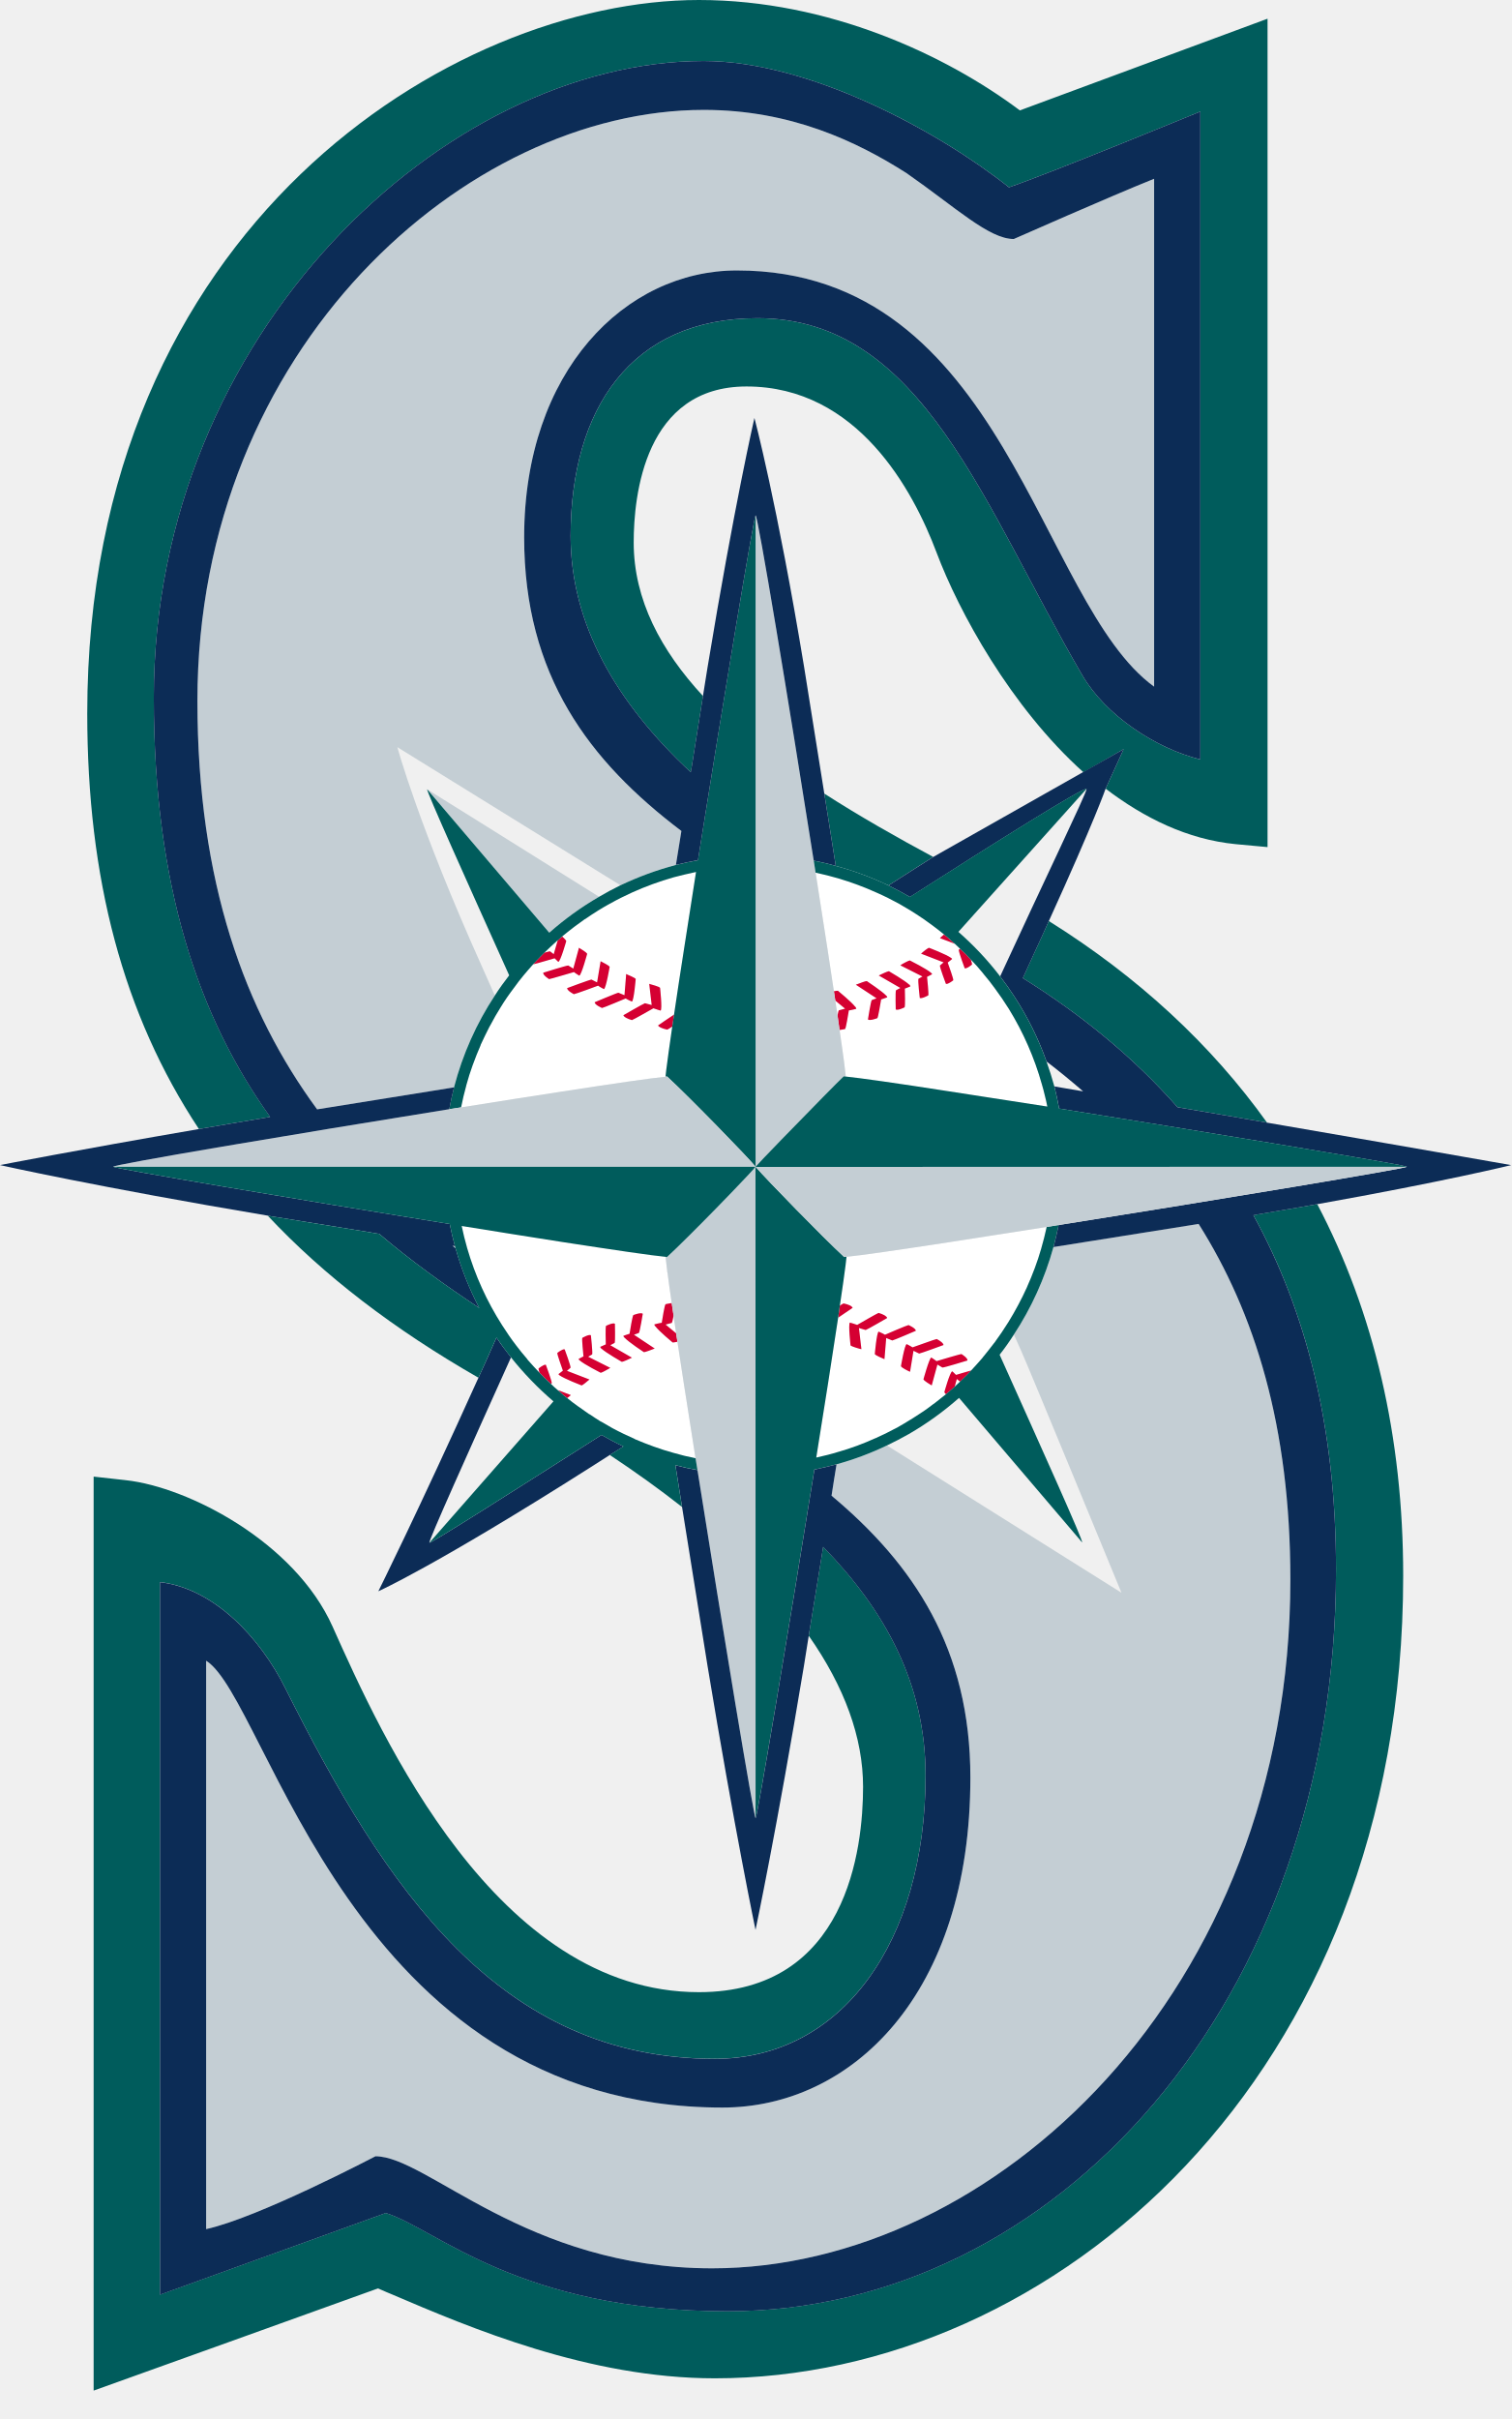
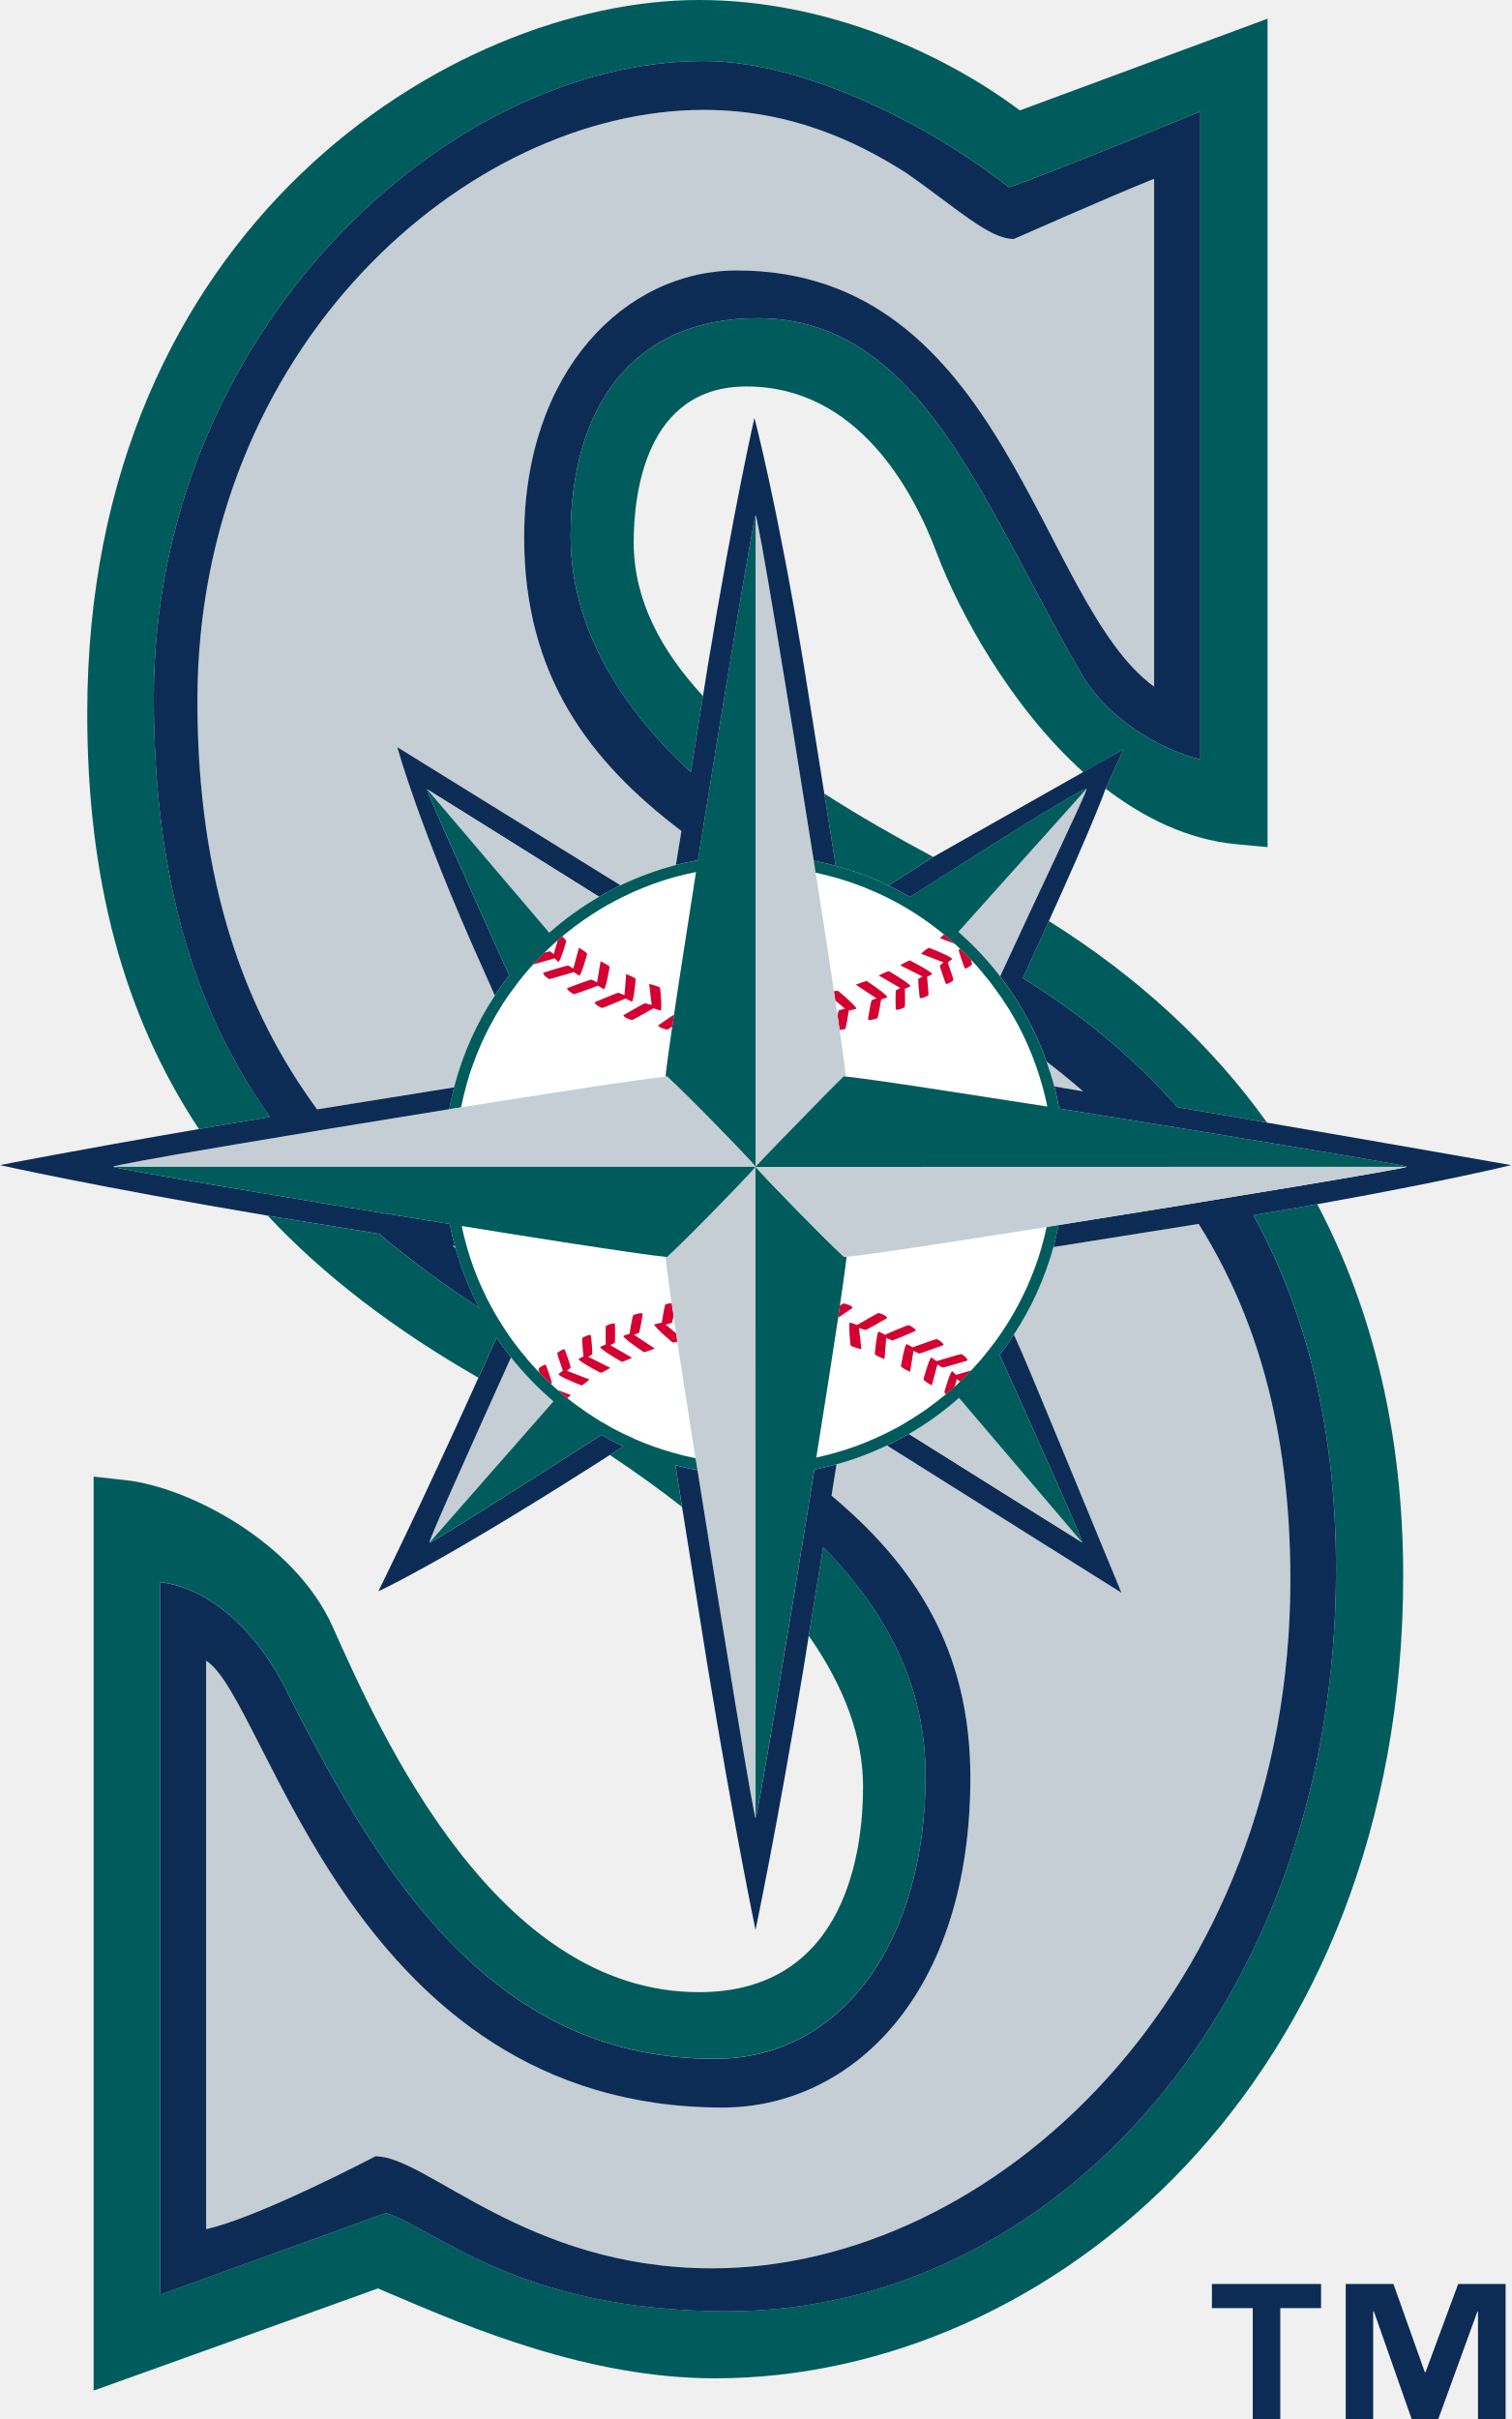
<svg xmlns="http://www.w3.org/2000/svg" viewBox="0 0 114.46 183.174">
-   <path d="M63.303 65.57c1.38.374 2.72.87 3.987 1.48l3.39-2.162c-2.732-1.467-5.557-3.068-8.246-4.795l.87 5.478z" fill="#005C5C" />
+   <path d="M63.303 65.57c1.38.374 2.72.87 3.987 1.48l3.39-2.162c-2.732-1.467-5.557-3.068-8.246-4.795l.87 5.478zM48.087 108.983h.013l-.013-.013v.013zM46.392 108.138l.006.01c-.006-.01-.013-.01-.013-.01h.007z" fill="#005C5C" />
  <path d="M99.772 91.184c-1.44.248-2.994.52-4.64.795l-.2.036c3.914 7.105 6.26 15.886 6.26 26.83 0 32.878-21.37 56.168-46.093 56.168-15.844 0-22.042-6.248-25.88-7.44l-17.104 6.184v-53.956c4.093.472 7.577 4.197 9.496 8.036 7.595 15.18 16.203 28.058 32.53 28.058 9.603 0 15.962-8.855 15.962-21.45 0-7.007-3.13-12.57-7.757-17.316-.043.26-.08.52-.125.782-.366 2.273-.714 4.422-.968 5.95 2.708 3.863 4.117 7.713 4.117 11.44 0 4.683-1.21 15.552-12.432 15.552-15.353 0-24.042-19.402-27.75-27.687-2.87-6.41-10.93-10.558-15.644-11.08l-2.452-.273v69.21s20.047-7.19 21.537-7.738c.496.224 1.018.435 1.018.435 5.956 2.547 14.955 6.373 24.495 6.373 25.624 0 52.137-22.73 52.137-60.776 0-10.52-2.21-19.95-6.508-28.133zM79.44 69.744c-.356.795-.74 1.64-1.162 2.546 0 0-.273.61-.684 1.503-.043.086-.08.173-.123.273 4.305 2.682 8.285 5.886 11.714 9.775.074.014.15.026.217.038 2.186.373 4.404.745 6.565 1.13-4.236-5.923-9.77-11.04-16.526-15.264zM77.246 8.36C71.676 4.185 62.77 0 52.938 0 34.256 0 6.608 17.166 6.608 54.032c0 12.483 2.714 22.78 8.458 31.462 1.49-.248 3.08-.534 4.758-.808l.64-.112c-5.385-7.514-8.813-17.427-8.813-31.748 0-27.6 22.085-48.206 41.65-48.206 8.04 0 17.84 5.366 23.12 9.564 3.112-1.056 14.496-5.738 14.496-5.738V57.51c-3.41-.845-7.185-3.367-8.93-6.36-7.44-12.72-12.118-27.054-24.606-27.054-9.602 0-14.16 6.894-14.16 16.495 0 6.696 3.49 12.658 9.098 17.888.025-.137.045-.286.075-.422.323-2.062.633-3.975.85-5.353-3.172-3.43-5.247-7.28-5.247-11.627 0-3.552.832-11.812 8.546-11.812 8.415 0 12.63 7.887 14.396 12.583 1.676 4.458 5.614 11.688 11.123 16.632l3.045-1.752-1.366 2.993s.017-.05 0 0c2.905 2.213 6.19 3.84 9.842 4.2l2.422.224V1.416c-.002 0-16.9 6.26-18.758 6.943z" fill="#005C5C" />
-   <path fill="#C4CED4" d="M46.2 68.428h-.007.013M66.315 108.908h.006-.01M73.495 134.594c0 16.52-9.074 24.992-18.775 24.992-28.165 0-34.424-30.904-39.108-33.835v43.04c3.95-.857 12.825-5.515 12.825-5.515 3.913 0 11.415 8.484 25.494 8.484 21.284 0 43.803-20.868 43.803-52.157 0-11.614-2.707-20.208-6.948-26.93-2.957.474-7.378 1.18-10.993 1.752-.66 2.385-1.676 4.62-3 6.633.348.782.578 1.292.578 1.292.59 1.304 7.57 18.258 7.57 18.258s-11.583-7.278-17.762-11.153c-1.217.584-2.497 1.068-3.82 1.428-.124.733-.247 1.54-.378 2.372 6.236 5.218 10.515 11.6 10.515 21.34zM75.31 101.69h-.007M34.455 94.35c-.06 0-.13-.012-.192-.024.08.062.162.125.242.2-.012-.063-.037-.113-.05-.175zM36.523 73.234c-4.843-10.77-6.427-16.656-6.427-16.656s10.768 6.657 16.9 10.458c1.335-.633 2.737-1.155 4.198-1.54.13-.795.272-1.664.416-2.57C44.628 57.645 39.7 51.15 39.7 40.69c0-12.594 7.662-20.207 16.114-20.207 20.334 0 22.812 25.152 31.6 31.512V13.54C84.09 14.87 76.78 18.1 76.78 18.1c-1.88 0-4.383-2.386-8.13-4.995-3.763-2.398-8.774-4.782-15.338-4.782-17.993 0-38.362 18.036-38.362 44.754 0 13.786 3.626 23.525 9.066 30.928 2.807-.448 6.92-1.118 10.372-1.665.65-2.508 1.707-4.856 3.092-6.955-.56-1.244-.957-2.15-.957-2.15z" />
+   <path fill="#C4CED4" d="M46.2 68.428h-.007.013M66.315 108.908h.006-.01M73.495 134.594c0 16.52-9.074 24.992-18.775 24.992-28.165 0-34.424-30.904-39.108-33.835v43.04c3.95-.857 12.825-5.515 12.825-5.515 3.913 0 11.415 8.484 25.494 8.484 21.284 0 43.803-20.868 43.803-52.157 0-11.614-2.707-20.208-6.948-26.93-2.957.474-7.378 1.18-10.993 1.752-.66 2.385-1.676 4.62-3 6.633.348.782.578 1.292.578 1.292.59 1.304 7.57 18.258 7.57 18.258s-11.583-7.278-17.762-11.153c-1.217.584-2.497 1.068-3.82 1.428-.124.733-.247 1.54-.378 2.372 6.236 5.218 10.515 11.6 10.515 21.34zM75.31 101.69h-.007M34.455 94.35c-.06 0-.13-.012-.192-.024.08.062.162.125.242.2-.012-.063-.037-.113-.05-.175zM36.523 73.234c-4.843-10.77-6.427-16.656-6.427-16.656s10.768 6.657 16.9 10.458c1.335-.633 2.737-1.155 4.198-1.54.13-.795.272-1.664.416-2.57C44.628 57.645 39.7 51.15 39.7 40.69c0-12.594 7.662-20.207 16.114-20.207 20.334 0 22.812 25.152 31.6 31.512V13.54C84.09 14.87 76.78 18.1 76.78 18.1c-1.88 0-4.383-2.386-8.13-4.995-3.763-2.398-8.774-4.782-15.338-4.782-17.993 0-38.362 18.036-38.362 44.754 0 13.786 3.626 23.525 9.066 30.928 2.807-.448 6.92-1.118 10.372-1.665.65-2.508 1.707-4.856 3.092-6.955-.56-1.244-.957-2.15-.957-2.15zM63.508 109.94h.006-.006M79.86 82.265c.697.125 1.436.248 2.175.373-.9-.782-1.826-1.54-2.77-2.26.223.62.422 1.254.596 1.887zM35.32 82.177v.013-.013" />
  <path d="M42.163 71.272c-.317.286-.627.57-.93.87.327-.323.663-.633 1.01-.932-.03.012-.055.038-.08.062z" fill="#C4CED4" />
+   <path fill="#0C2C56" d="M91.792 174.776h3.092v8.398h2.087v-8.398h3.088v-1.825h-8.266M107.97 179.634h-.05l-2.38-6.683h-3.614v10.224h2.08v-8.137h.057l2.857 8.137h2.018l2.963-8.137h.044v8.137h2.093V172.95h-3.595" />
  <path d="M50.92 77.73c-.2.138-.36.238-.385.238 0 0-.44-.086-.62-.237H49.9h.007c-.032-.023-.056-.06-.062-.085 0 0 .77-.534 1.21-.82.212-1.43.46-3.08.746-4.893.28-1.826.598-3.826.92-5.9-.565.125-1.123.248-1.677.398-1.093.31-2.148.696-3.167 1.155-.57.26-1.13.534-1.67.845h-.013c-.31.174-.614.347-.913.534l-.056.037c-.28.175-.546.35-.813.535-.037.025-.08.05-.124.075-.243.173-.485.347-.72.52-.056.05-.112.087-.162.124-.28.212-.553.435-.827.66.106.098.286.26.31.348 0 0-.422 1.515-.602 1.577 0 0-.162-.15-.28-.274-.187.05-1.198.36-1.627.46-.25.272-.49.56-.72.832-.014.01-.02.024-.032.037-.224.273-.448.558-.66.857-.378.496-.744 1.018-1.072 1.564-.262.41-.497.832-.728 1.267-.037.062-.074.137-.112.198-.23.45-.446.896-.65 1.343 0 .025-.007.025-.007.037-.21.473-.398.956-.577 1.44-.006.026-.013.04-.013.04-.187.508-.35 1.03-.49 1.538v.013c-.15.548-.286 1.095-.398 1.666 2.718-.435 5.314-.845 7.587-1.193 3.938-.608 6.92-1.043 7.9-1.13.013-.136.032-.31.056-.52.09-.71.246-1.84.457-3.282zm-9.328-3.59s-.472-.284-.448-.484c0 0 1.8-.558 1.894-.546l.385.235.392-1.44.03-.137.126.074s.454.262.503.385c0 0-.43 1.59-.595 1.652 0 0-.256-.15-.404-.274-.113.026-1.79.535-1.882.535zm1.366.684s1.75-.658 1.844-.646l.422.21.243-1.452.024-.15.138.075s.483.238.546.35c0 0-.267 1.6-.43 1.69 0 0-.284-.138-.445-.262-.082.037-1.746.646-1.834.646 0 0-.52-.26-.508-.46zm2.087 1.07s1.707-.72 1.795-.72l.46.185.117-1.454.006-.15.136.062s.52.21.59.31c0 0-.132 1.615-.287 1.715 0 0-.304-.125-.472-.237-.036.013-1.7.72-1.787.72 0 .002-.558-.222-.558-.433zm2.818 1.353s-.416-.112-.577-.273h-.006c-.024-.025-.056-.062-.06-.1 0 0 1.55-.894 1.632-.906l.51.136-.17-1.428-.017-.174.162.05s.577.15.658.25c0 0 .18 1.613.043 1.725 0 0-.354-.1-.546-.174-.032.012-1.54.882-1.63.894z" fill="#FFF" />
  <path d="M41.94 72.254l.303-1.044c-.347.3-.683.61-1.01.932.234-.075.415-.112.445-.1l.26.212zM34.97 92.835c.118.572.262 1.13.417 1.678.602 2.074 1.497 4.037 2.64 5.825.34.534.695 1.056 1.08 1.553.254.336.52.67.795.982.03.05.056.075.08.112.286.323.577.646.876.956-.045-.15-.075-.273-.07-.31 0 0 .386-.323.553-.286 0 0 .48 1.28.45 1.404l-.057.05c.162.162.33.31.504.46l1 .384-.15.123s-.055.038-.124.1c.254.21.52.41.795.608.043.037.08.062.125.086.235.173.472.335.72.51l.075.036c.26.187.533.35.8.52.013 0 .02.014.038.014.28.162.57.336.862.497 0 0 .013 0 .02.01.552.3 1.11.56 1.688.82l.013.014c.936.398 1.906.758 2.905 1.03.553.163 1.112.3 1.676.412-.316-2-.62-3.925-.893-5.702-.167-1.105-.328-2.148-.478-3.117-.15.024-.31.062-.367.05 0 0-1.037-.857-1.31-1.23l-.043-.024.013-.014c-.032-.037-.044-.075-.044-.1 0 0 .366-.098.565-.124.037-.248.21-1.33.285-1.403 0 0 .25-.063.467-.09-.137-.943-.25-1.738-.33-2.37l-.018.012c.005-.013.012-.025.012-.038-.062-.472-.106-.856-.13-1.105-.975-.087-3.913-.522-7.795-1.12-2.286-.358-4.9-.768-7.646-1.215zm8.248 10.732l-.273.235 1.708.66-.142.11s-.348.31-.46.337c0 0-1.328-.51-1.675-.772h-.006c-.038-.037-.063-.062-.07-.086 0 0 .2-.162.336-.26-.086-.262-.44-1.23-.422-1.343 0 0 .392-.324.56-.274-.002 0 .47 1.266.444 1.39zm4.466-2.572c.03-.21.217-1.34.285-1.416 0 0 .56-.225.714-.1 0 0-.224 1.38-.293 1.454l-.372.136 1.572 1.043-.198.075s-.528.21-.628.198c0 0-1.155-.758-1.472-1.105l-.037-.024h.013c-.032-.037-.056-.074-.056-.1 0 0 .274-.11.472-.16zM45.9 100.4s.51-.26.673-.162c0 0 .037 1.353-.02 1.453l-.328.175 1.64.944-.187.087s-.485.235-.59.223c0 0-1.192-.683-1.528-.993l-.05-.024.013-.013c-.038-.038-.062-.075-.062-.1 0 0 .243-.11.423-.186-.006-.225-.037-1.305.018-1.404zm-1.148.707s.15 1.342.1 1.454l-.305.175 1.676.845-.173.1s-.44.26-.553.272c0 0-1.273-.646-1.603-.945l-.024-.01h.013c-.038-.04-.062-.063-.062-.09 0 0 .212-.122.374-.197-.02-.235-.137-1.304-.088-1.403 0 0 .485-.286.646-.2z" fill="#FFF" />
  <path d="M50.416 100.3l.795.66-.19-1.33c-.05.273-.107.51-.138.547l-.466.124zM64.117 95.17c-.02.15-.038.36-.07.61-.085.695-.236 1.75-.434 3.08.15-.088.25-.15.273-.162 0 0 .44.086.614.235l.006.013c.038.025.062.05.07.086 0 0-.653.448-1.094.745-.217 1.44-.478 3.12-.764 4.97-.28 1.762-.577 3.65-.894 5.625h.006c.565-.123 1.124-.26 1.676-.434h.006c.963-.273 1.888-.622 2.794-1.032h.006c.577-.26 1.143-.534 1.69-.832.316-.187.627-.36.938-.56.01 0 .024-.01.043-.024.273-.174.552-.35.825-.534l.118-.075c.248-.172.497-.346.733-.533.055-.037.105-.074.154-.11.28-.213.56-.436.833-.66-.062-.062-.112-.125-.125-.162 0 0 .416-1.515.597-1.577 0 0 .172.15.284.273.144-.037.69-.21 1.15-.335.304-.323.59-.646.87-.97.03-.05.055-.085.087-.11.273-.336.534-.67.79-1.007h.006c.373-.51.726-1.03 1.062-1.564.528-.857 1.006-1.75 1.422-2.67 0-.014.006-.014.006-.014.198-.446.378-.894.546-1.34.013-.04.025-.076.038-.1.173-.46.335-.945.472-1.428.162-.547.298-1.107.422-1.665-2.658.41-5.18.808-7.397 1.155-3.823.586-6.723 1.01-7.76 1.108zm1.125 6.993l-.162-.037s-.58-.162-.66-.248c0 0-.185-1.615-.05-1.727 0 0 .367.1.554.175.043-.024 1.54-.894 1.62-.907 0 0 .422.112.584.286h.013-.005c.03.024.056.062.056.1 0 0-1.54.893-1.627.906l-.51-.15.19 1.603zm2.34-.658l-.46-.187-.13 1.603-.136-.06s-.52-.212-.596-.324c0 0 .137-1.6.286-1.702 0 0 .31.125.485.237.044-.024 1.703-.732 1.783-.732 0 0 .553.235.553.435 0 0-1.703.732-1.784.732zm2.038.994l-.43-.212-.26 1.59-.136-.062s-.49-.235-.553-.36c0 0 .268-1.603.43-1.676 0 0 .285.136.446.248.094-.025 1.75-.633 1.833-.633 0 0 .346.174.465.347h.013-.006c.024.05.043.075.043.112 0-.002-1.76.645-1.845.645zm3.658.52s-1.814.56-1.9.534l-.38-.224-.428 1.578-.125-.075s-.446-.26-.502-.385c0 0 .435-1.59.59-1.652 0 0 .254.15.403.273.13-.038 1.8-.547 1.888-.535 0 0 .478.287.454.485z" fill="#FFF" />
  <path d="M72.308 105.008c.137-.125.273-.26.41-.385l-.248-.198-.162.583zM62.683 71.905c.168 1.118.33 2.174.478 3.156.13-.024.262-.05.305-.037 0 0 1.032.846 1.316 1.218l.05.038-.017.013c.03.038.05.075.043.1 0 0-.366.1-.566.123-.043.25-.21 1.33-.28 1.404 0 0-.216.05-.42.074.135.957.253 1.752.334 2.374.062.51.112.907.137 1.155 1 .098 3.894.508 7.727 1.104 2.254.347 4.832.745 7.54 1.168-.05-.286-.125-.57-.193-.857-.06-.273-.136-.546-.217-.82-.57-2.037-1.422-3.962-2.508-5.725-.337-.534-.69-1.056-1.07-1.566-.253-.347-.52-.696-.8-1.02-.043-.06-.08-.11-.118-.148-.285-.347-.577-.683-.888-.993.062.187.1.336.093.373 0 0-.384.336-.558.286 0 0-.473-1.267-.45-1.404l.1-.075-.39-.37-1.137-.436.137-.125s.086-.075.18-.15c-.262-.21-.522-.42-.796-.62-.03-.025-.067-.05-.1-.075-.247-.186-.495-.36-.744-.534-.013 0-.03-.013-.043-.024-.558-.386-1.13-.735-1.72-1.07-.547-.298-1.107-.583-1.678-.832-.957-.434-1.95-.806-2.976-1.105-.552-.162-1.112-.298-1.676-.422.314 2.05.618 4.013.905 5.825zm4.054 3.777c-.03.198-.223 1.342-.285 1.416 0 0-.566.224-.715.1 0 0 .217-1.367.286-1.466l.366-.136-1.572-1.032.205-.074s.528-.21.627-.2c0 0 1.15.758 1.465 1.094l.043.024-.01.013c.03.038.055.076.055.1 0 0-.272.1-.466.162zm1.777.596s-.51.26-.672.162c0 0-.037-1.355.02-1.454l.328-.174-1.633-.944.18-.086s.484-.237.59-.237c0 0 1.203.696 1.54 1.02l.042.012-.01.012c.03.036.055.073.055.098 0 0-.242.112-.422.174.005.26.037 1.317-.02 1.416zm1.795-.907s-.486.274-.647.2c0 0-.155-1.343-.1-1.454l.305-.174-1.676-.845.174-.112s.44-.248.546-.26c0 0 1.292.645 1.615.943h.013l-.006.013c.037.025.067.063.067.087 0 0-.215.125-.383.198.023.25.135 1.307.092 1.406zm1.73-2.83h.007c.037.024.07.06.07.06s-.194.188-.337.287c.086.248.448 1.23.422 1.34 0 0-.385.324-.558.274 0 0-.478-1.266-.454-1.39l.28-.236-1.708-.66.137-.122s.353-.3.465-.323c0 0 1.335.508 1.676.77z" fill="#FFF" />
  <path d="M64.005 76.377l-.74-.61c.057.386.113.76.17 1.12.036-.2.073-.36.098-.385l.472-.125z" fill="#FFF" />
  <path d="M72.123 103.84c-.18.062-.597 1.577-.597 1.577.013.037.062.1.125.162.05-.05.1-.087.156-.137.067-.05.136-.125.205-.174.025-.026.05-.05.075-.063.075-.075.15-.136.224-.198l.16-.585.25.198c.08-.075.16-.162.242-.237.1-.1.205-.198.304-.298.1-.1.192-.21.293-.31-.46.125-1.007.298-1.15.336-.114-.125-.287-.274-.287-.274z" fill="#D50032" />
  <path d="M70.533 102.796c-.155.062-.59 1.652-.59 1.652.056.125.502.385.502.385l.125.075.43-1.578.378.224c.086.025 1.9-.534 1.9-.534.024-.198-.454-.485-.454-.485-.086-.01-1.756.497-1.888.534-.15-.124-.403-.274-.403-.274zM71.42 101.74h.007-.013c-.118-.172-.466-.346-.466-.346-.08 0-1.74.608-1.833.633-.162-.112-.446-.248-.446-.248-.163.073-.43 1.675-.43 1.675.062.125.553.36.553.36l.136.062.26-1.59.43.21c.086 0 1.843-.645 1.843-.645 0-.036-.018-.062-.042-.11zM68.812 100.338c-.08 0-1.74.707-1.782.733-.174-.11-.485-.236-.485-.236-.15.1-.286 1.702-.286 1.702.074.112.595.323.595.323l.136.06.132-1.602.46.187c.08 0 1.782-.733 1.782-.733 0-.2-.552-.434-.552-.434zM67.19 99.803c0-.037-.024-.075-.055-.1h.006-.012c-.162-.173-.584-.285-.584-.285-.08.013-1.577.883-1.62.907-.187-.075-.553-.174-.553-.174-.135.113.05 1.728.05 1.728.08.086.66.248.66.248l.162.037-.187-1.6.51.148c.086-.012 1.626-.907 1.626-.907zM64.508 98.946l-.006-.013c-.173-.15-.614-.235-.614-.235-.024.013-.125.074-.273.162-.037.298-.087.595-.13.918.44-.298 1.093-.745 1.093-.745-.008-.037-.032-.06-.07-.087zM50.125 100.163c-.198.025-.566.125-.566.125 0 .024.012.062.043.1l-.013.012.043.024c.273.373 1.31 1.23 1.31 1.23.056.013.218-.025.366-.05-.032-.224-.068-.435-.1-.646l-.795-.658.466-.125c.033-.037.09-.273.138-.547-.05-.323-.1-.646-.142-.956-.217.025-.467.088-.467.088-.074.074-.248 1.155-.285 1.403zM47.255 101.256l.037.025c.317.348 1.472 1.106 1.472 1.106.1.013.628-.198.628-.198l.198-.075-1.572-1.043.373-.136c.07-.075.294-1.454.294-1.454-.155-.125-.715.1-.715.1-.07.074-.255 1.204-.286 1.415-.198.05-.472.162-.472.162 0 .025.024.062.056.1h-.013zM45.46 101.99c0 .024.025.06.063.1l-.013.012.05.024c.336.31 1.528.993 1.528.993.106.012.59-.224.59-.224l.186-.088-1.64-.944.33-.174c.056-.1.02-1.453.02-1.453-.163-.1-.673.162-.673.162-.054.098-.023 1.178-.017 1.402-.18.076-.422.188-.422.188zM44.106 101.307c-.05.1.07 1.168.088 1.403-.162.075-.373.198-.373.198 0 .025.025.05.063.088h-.013l.024.01c.33.3 1.603.946 1.603.946.112-.013.553-.273.553-.273l.173-.1-1.676-.845.304-.174c.05-.11-.098-1.453-.098-1.453-.16-.086-.646.2-.646.2zM42.212 102.45c-.02.11.336 1.08.422 1.34-.136.1-.336.262-.336.262.006.024.032.05.07.086h.005c.347.26 1.676.77 1.676.77.11-.024.46-.335.46-.335l.14-.112-1.707-.658.273-.235c.025-.125-.446-1.39-.446-1.39-.166-.05-.558.272-.558.272zM41.342 103.343c-.167-.037-.552.286-.552.286-.006.036.024.16.07.31.11.124.216.234.333.346.137.137.273.26.41.385.05.05.087.087.13.126l.057-.05c.03-.123-.448-1.403-.448-1.403zM43.238 105.64l-1-.384c.08.075.167.15.248.21.086.076.162.15.248.225l.056.038c.056.05.112.086.174.137.07-.062.125-.1.125-.1l.148-.124zM42.287 72.838c.18-.062.602-1.577.602-1.577-.025-.087-.206-.248-.31-.348-.113.1-.23.198-.337.298l-.304 1.044-.262-.21c-.03-.014-.21.023-.446.098-.094.086-.187.186-.28.285-.105.1-.205.2-.304.312-.088.098-.18.185-.267.284.43-.1 1.44-.41 1.628-.46.118.125.28.274.28.274z" fill="#D50032" />
  <path d="M43.877 73.88c.167-.062.595-1.652.595-1.652-.05-.123-.502-.385-.502-.385l-.125-.074-.03.135-.393 1.44-.385-.234c-.093-.012-1.894.547-1.894.547-.024.2.448.485.448.485.094 0 1.77-.51 1.882-.534.15.124.405.272.405.272zM45.746 74.9c.162-.09.43-1.69.43-1.69-.063-.112-.547-.35-.547-.35l-.138-.073-.024.15-.243 1.452-.422-.212c-.093-.01-1.844.646-1.844.646-.014.198.508.46.508.46.088 0 1.75-.61 1.833-.646.16.124.446.26.446.26zM47.863 75.843c.155-.1.286-1.715.286-1.715-.07-.1-.59-.31-.59-.31l-.137-.062-.006.15-.118 1.453-.46-.187c-.088 0-1.795.72-1.795.72 0 .21.558.435.558.435.086 0 1.75-.708 1.788-.72.17.11.473.235.473.235zM49.994 74.8c-.08-.1-.658-.25-.658-.25l-.162-.05.018.175.168 1.428-.51-.136c-.08.01-1.632.907-1.632.907.005.037.037.074.06.1h.007c.162.16.577.272.577.272.088-.013 1.596-.883 1.628-.895.192.076.546.175.546.175.14-.11-.042-1.725-.042-1.725zM49.907 77.73H49.9h.014c.18.15.62.238.62.238.026 0 .188-.1.386-.237.043-.297.086-.594.136-.905-.44.285-1.21.82-1.21.82.006.025.03.06.06.086zM64.29 76.513c.2-.024.566-.123.566-.123.006-.025-.013-.062-.043-.1l.018-.012-.05-.037c-.284-.372-1.315-1.217-1.315-1.217-.043-.01-.174.013-.304.038.038.236.07.473.107.708l.74.61-.473.124c-.025.024-.062.186-.1.384.057.385.113.758.156 1.105.205-.023.416-.073.416-.073.073-.075.24-1.154.284-1.404zM67.16 75.408l-.043-.024c-.317-.336-1.465-1.094-1.465-1.094-.1-.01-.627.2-.627.2l-.205.074 1.57 1.032-.365.136c-.07.1-.286 1.465-.286 1.465.148.125.714-.1.714-.1.062-.073.254-1.216.285-1.415.192-.062.466-.162.466-.162 0-.024-.025-.062-.056-.1l.01-.012zM68.9 74.59l.01-.014-.042-.013c-.336-.323-1.54-1.02-1.54-1.02-.106 0-.59.238-.59.238l-.18.087 1.634.944-.33.175c-.055.1-.018 1.454-.018 1.454.162.098.672-.163.672-.163.056-.1.024-1.155.018-1.416.18-.06.422-.173.422-.173-.002-.024-.026-.06-.056-.098zM70.6 73.77c0-.025-.03-.063-.067-.087l.006-.013h-.014c-.323-.298-1.615-.944-1.615-.944-.105.013-.545.26-.545.26l-.174.113 1.677.844-.304.174c-.056.11.1 1.453.1 1.453.16.076.645-.197.645-.197.043-.1-.07-1.155-.093-1.404.17-.077.385-.2.385-.2zM69.9 72.092l-.138.123 1.708.66-.28.236c-.024.124.454 1.39.454 1.39.173.05.558-.272.558-.272.025-.11-.336-1.093-.422-1.34.142-.1.336-.274.336-.274s-.032-.05-.07-.075h-.005c-.34-.262-1.675-.77-1.675-.77-.112.023-.466.322-.466.322zM73.066 73.322c.174.05.558-.286.558-.286.006-.037-.03-.186-.093-.373l-.346-.373c-.106-.112-.217-.21-.33-.31-.042-.05-.092-.1-.136-.137l-.1.075c-.023.137.448 1.404.448 1.404zM71.19 71.036l1.137.435c-.1-.087-.205-.173-.304-.26-.062-.05-.118-.1-.174-.163-.063-.05-.12-.1-.182-.15-.056-.036-.105-.085-.162-.135-.093.074-.18.15-.18.15l-.136.124z" fill="#D50032" />
-   <path d="M50.547 96.3s0-.012-.006-.024c0 .013-.005.025-.012.038l.02-.013z" fill="#0C2C56" />
-   <path d="M41.604 70.626c1.16-1.03 2.422-1.937 3.77-2.72-6.46-4.05-13.018-8.135-13.018-8.135l9.248 10.856z" fill="#C4CED4" />
+   <path d="M50.547 96.3s0-.012-.006-.024c0 .013-.005.025-.012.038l.02-.013zM36.523 73.234s.398.907.956 2.15c.34-.534.7-1.032 1.086-1.528-3.156-7.006-6.323-14.048-6.21-14.086 0 0 6.557 4.087 13.016 8.136.528-.31 1.062-.597 1.622-.87-6.13-3.8-16.9-10.458-16.9-10.458s1.586 5.887 6.43 16.656zM81.96 116.795s-6.49-4.05-13.116-8.21c-.54.31-1.1.597-1.665.87 6.178 3.876 17.76 11.153 17.76 11.153s-6.98-16.955-7.57-18.258c0 0-.23-.51-.576-1.292-.342.534-.702 1.044-1.08 1.528 3.234 7.203 6.37 14.16 6.246 14.21z" fill="#0C2C56" />
+   <path d="M41.604 70.626c1.16-1.03 2.422-1.937 3.77-2.72-6.46-4.05-13.018-8.135-13.018-8.135l9.248 10.856zM72.595 70.565c1.155 1.018 2.217 2.136 3.154 3.365 3.166-6.88 6.563-13.924 6.546-14.184l-9.7 10.82zM41.92 106.113c-1.18-1.006-2.254-2.124-3.217-3.33-3.167 7.03-6.297 13.987-6.18 14.037l9.398-10.707zM72.638 105.853c-1.168 1.03-2.44 1.95-3.794 2.732 6.627 4.162 13.116 8.21 13.116 8.21l-9.322-10.942z" fill="#C4CED4" />
  <path d="M63.906 81.507c-.187.174-.8.782-1.566 1.566-1.907 1.937-4.843 4.955-5.11 5.278-.175.225-.802.895-1.63 1.752.828-.857 1.455-1.528 1.63-1.75.247-.3 3.197-3.342 5.11-5.28.77-.783 1.38-1.39 1.566-1.565z" fill="#FFF" />
  <path d="M57.223 88.364c.018.013.056.05.08.074-.018-.024-.043-.05-.056-.074h-.024z" fill="#FFF" />
  <path d="M63.906 81.507c.043 0 .1.013.155.013-.024-.248-.074-.646-.136-1.155-.08-.622-.198-1.417-.335-2.373-.044-.347-.1-.72-.156-1.105-.056-.36-.112-.733-.168-1.118-.037-.236-.07-.473-.106-.708-.15-.982-.31-2.038-.478-3.156-.286-1.812-.59-3.775-.907-5.825-.05-.297-.093-.596-.142-.906-1.902-12.06-4.242-26.208-4.403-26.145v49.323c.267-.323 3.204-3.34 5.11-5.278.765-.786 1.38-1.394 1.566-1.568z" fill="#C4CED4" />
  <path d="M34.922 83.855c.112-.57.248-1.118.397-1.665v-.013c.14-.51.303-1.03.484-1.528 0 0 .013-.025.02-.05.178-.486.365-.97.576-1.442 0-.01.006-.01.006-.037.205-.445.422-.893.65-1.34.04-.062.076-.137.113-.2.23-.434.465-.856.727-1.266.328-.547.694-1.068 1.073-1.564.21-.3.435-.584.66-.857.012-.013.017-.025.03-.037.23-.273.472-.56.72-.833.087-.1.18-.186.268-.285.1-.112.2-.21.304-.312.093-.1.186-.198.28-.285.304-.298.614-.583.93-.87.026-.023.05-.05.08-.06.107-.1.225-.2.337-.3.272-.223.546-.445.826-.658.05-.037.106-.074.162-.123.235-.175.477-.35.72-.522.043-.025.086-.05.125-.075.267-.186.534-.36.813-.534l.056-.038c.3-.187.603-.36.913-.534h.011c.54-.31 1.1-.584 1.67-.845 1.02-.46 2.074-.845 3.167-1.155.553-.15 1.112-.273 1.678-.398-.322 2.074-.64 4.074-.92 5.9-.284 1.814-.533 3.465-.744 4.894-.05.31-.093.608-.136.906-.21 1.44-.366 2.572-.454 3.28-.024.21-.043.384-.056.52.038-.012.08-.012.118-.012 1.708 1.577 6.18 6.173 6.702 6.83V39.03c-.118-.026-2.454 14.07-4.366 26.108-.565.1-1.124.224-1.67.36-1.46.385-2.863.907-4.2 1.54-.56.273-1.093.56-1.62.87-1.348.782-2.608 1.69-3.77 2.72L32.356 59.77c-.112.038 3.055 7.08 6.21 14.086-.384.496-.744.993-1.086 1.528-1.385 2.1-2.44 4.447-3.092 6.955-.137.533-.254 1.093-.36 1.65.297-.05.595-.086.894-.135z" fill="#005C5C" />
  <path d="M57.223 88.364l.006-.013c-.175.225-.802.895-1.63 1.752-.116.125-.234.248-.36.373-.334.347-.682.708-1.048 1.08-.66.67-1.342 1.367-1.97 1.988-.67.67-1.266 1.243-1.694 1.64-.037 0-.08 0-.118-.013.025.25.07.633.13 1.105l.007.013c.08.646.192 1.44.33 2.385.042.31.092.633.14.956.063.42.126.87.193 1.328.032.21.07.422.1.646.15.97.31 2.012.477 3.117.273 1.778.577 3.702.894 5.703.052.298.095.595.145.894 1.913 12.086 4.285 26.382 4.403 26.357l-.005-49.31z" fill="#C4CED4" />
  <path d="M68.844 108.585c1.353-.782 2.627-1.702 3.794-2.732l9.322 10.942c.125-.05-3.012-7.006-6.248-14.21.38-.483.74-.993 1.08-1.528 1.324-2.012 2.34-4.248 3-6.633.142-.546.28-1.105.392-1.664l-.907.15c-.125.557-.26 1.117-.422 1.664-.137.483-.3.968-.472 1.428-.013.024-.025.06-.038.1-.168.445-.347.893-.546 1.328 0 0-.007.01-.007.024-.416.92-.894 1.814-1.422 2.67-.335.535-.688 1.057-1.06 1.565h-.007c-.256.335-.516.67-.79 1.005-.03.025-.055.062-.087.112-.28.323-.565.646-.87.97-.1.098-.192.21-.292.31-.1.098-.205.197-.304.297-.08.075-.162.162-.243.237-.136.126-.272.262-.41.386-.074.062-.15.123-.224.198-.024.013-.05.037-.074.062-.07.05-.138.123-.206.174-.056.05-.106.086-.155.136-.274.224-.554.446-.834.66-.05.036-.1.073-.155.11-.234.187-.484.36-.732.534-.037.025-.08.05-.118.075-.273.186-.552.36-.825.534-.02.012-.032.023-.043.023-.31.2-.622.373-.94.56-.545.298-1.11.57-1.682.832h-.012c-.907.41-1.832.758-2.794 1.032h-.006c-.552.173-1.112.31-1.676.434h-.006c.317-1.973.614-3.862.894-5.625.286-1.85.547-3.528.764-4.97.043-.322.093-.62.13-.917.198-1.33.348-2.385.435-3.08.03-.25.05-.46.068-.61-.07 0-.125.013-.18.013-1.653-1.527-5.895-5.887-6.634-6.744-.024-.024-.062-.06-.08-.074l.006 49.31c.117.026 2.515-14.308 4.453-26.394.565-.123 1.123-.248 1.676-.397 1.322-.36 2.6-.844 3.818-1.427.565-.272 1.125-.558 1.666-.868z" fill="#005C5C" />
  <path d="M57.23 88.35c-.52-.658-4.994-5.253-6.702-6.83-.037 0-.08 0-.118.013-.98.086-3.962.52-7.9 1.13-2.273.348-4.87.757-7.588 1.192-.3.05-.597.086-.894.136-11.807 1.9-25.52 4.2-25.457 4.36h48.66z" fill="#C4CED4" />
  <path d="M95.133 91.98c1.645-.274 3.198-.548 4.64-.796 9.625-1.715 14.687-2.957 14.687-2.957s-8.732-1.54-18.495-3.217c-2.16-.385-4.38-.758-6.564-1.13l-.216-.038c-3.43-3.888-7.41-7.092-11.713-9.775.044-.1.08-.187.124-.273.41-.894.684-1.503.684-1.503.422-.906.806-1.75 1.16-2.545 3.49-7.663 4.3-10.024 4.3-10.024l1.365-2.992-14.42 8.16-3.392 2.162c.56.273 1.1.558 1.628.87 6.47-4.136 13.234-8.384 13.378-8.173.018.26-3.38 7.303-6.547 14.184.384.498.744 1.007 1.08 1.53.993 1.527 1.814 3.167 2.434 4.917.944.72 1.87 1.48 2.77 2.26-.74-.124-1.478-.247-2.174-.372.136.558.26 1.118.36 1.676 10.744 1.716 23.202 3.777 25.835 4.286.323.075.504.112.504.125.023.113-14.29 2.498-26.377 4.41-.112.56-.25 1.12-.392 1.665 3.616-.57 8.037-1.278 10.994-1.75 4.242 6.72 6.948 15.314 6.948 26.928 0 31.29-22.52 52.156-43.802 52.156-14.08 0-21.582-8.485-25.494-8.485 0 0-8.875 4.658-12.825 5.515v-43.04c4.684 2.933 10.943 33.836 39.11 33.836 9.7 0 18.774-8.47 18.774-24.992 0-9.738-4.28-16.122-10.515-21.34.13-.83.253-1.638.378-2.37-.553.148-1.112.272-1.676.396-1.938 12.086-4.336 26.42-4.453 26.395-.12.025-2.49-14.27-4.404-26.357-.566-.1-1.124-.224-1.67-.373.154.98.328 2.062.503 3.167l1.93 12.036c2.038 12.36 3.634 19.986 3.634 19.986s1.614-7.626 3.664-19.973l.366-2.297c.254-1.528.602-3.677.968-5.95.045-.26.08-.52.125-.782 4.627 4.745 7.757 10.31 7.757 17.316 0 12.596-6.36 21.45-15.96 21.45-16.33 0-24.937-12.878-32.532-28.057-1.92-3.84-5.403-7.565-9.496-8.037v53.956l17.103-6.186c3.838 1.193 10.036 7.44 25.88 7.44 24.722 0 46.093-23.29 46.093-56.167 0-10.944-2.348-19.725-6.26-26.83l.2-.038z" fill="#0C2C56" />
  <path d="M27.985 93.306c.248.05.49.088.74.125 2.384 2.026 4.935 3.864 7.576 5.615-.744-1.428-1.354-2.943-1.795-4.52-.08-.075-.16-.137-.242-.2.062.013.13.025.192.025-.15-.534-.28-1.094-.39-1.665-11.794-1.9-25.513-4.223-25.494-4.335-.06-.162 13.65-2.46 25.458-4.36.106-.558.223-1.118.36-1.652-3.453.547-7.565 1.217-10.372 1.665-5.44-7.403-9.066-17.142-9.066-30.928 0-26.718 20.37-44.754 38.362-44.754 6.564 0 11.576 2.386 15.34 4.783 3.745 2.61 6.247 4.994 8.13 4.994 0 0 7.31-3.23 10.63-4.56v38.456C78.626 45.633 76.15 20.48 55.815 20.48c-8.452 0-16.115 7.615-16.115 20.21 0 10.458 4.93 16.954 11.91 22.233-.144.907-.286 1.776-.416 2.57.546-.135 1.105-.26 1.67-.36C54.777 53.1 57.112 39 57.23 39.026c.162-.062 2.502 14.085 4.403 26.145.565.112 1.123.237 1.67.398-.26-1.652-.565-3.565-.87-5.478l-1.528-9.576c-2.043-12.41-3.764-18.868-3.764-18.868s-1.514 6.545-3.55 18.88c0 0-.13.845-.348 2.174-.217 1.38-.528 3.292-.85 5.353-.032.136-.05.285-.076.422-5.608-5.23-9.098-11.192-9.098-17.887 0-9.602 4.56-16.495 14.16-16.495 12.49 0 17.166 14.334 24.606 27.054 1.745 2.993 5.52 5.515 8.93 6.36V8.447S79.53 13.13 76.42 14.185C71.14 9.988 61.34 4.62 53.296 4.62c-19.563 0-41.648 20.607-41.648 48.207 0 14.322 3.427 24.234 8.81 31.748l-.638.112c-1.678.273-3.268.56-4.758.808C5.477 87.147 0 88.225 0 88.225s7.545 1.69 20.277 3.827c.168.037.336.062.51.088 0 0 3.284.533 7.198 1.166zM45.56 108.66c-6.52 4.15-12.98 8.26-13.036 8.16-.118-.05 3.012-7.005 6.18-14.035-.385-.485-.753-.982-1.1-1.503-.472 1.056-.8 1.8-.8 1.8l-.566 1.244c-4.627 10.247-7.583 16.17-7.583 16.17s4.285-1.9 16.035-9.364c0 0 .616-.397 1.497-.956.317-.198.665-.41 1.032-.646-.56-.262-1.12-.56-1.66-.87z" fill="#0C2C56" />
  <path d="M52.826 111.318c-.05-.3-.093-.597-.144-.894-.565-.112-1.123-.25-1.676-.41-1-.274-1.97-.634-2.906-1.03h-.013v-.014c-.577-.26-1.136-.52-1.69-.82l-.005-.01h-.013c-.292-.163-.585-.337-.863-.498-.02 0-.025-.013-.038-.013-.268-.174-.54-.336-.8-.522-.026-.013-.052-.024-.076-.037-.248-.173-.485-.335-.72-.51-.045-.023-.08-.05-.125-.085-.275-.198-.542-.397-.796-.608-.062-.05-.118-.088-.174-.137l-.056-.037c-.086-.075-.162-.15-.248-.224-.08-.063-.168-.137-.248-.212-.174-.15-.342-.298-.504-.46-.043-.037-.08-.074-.13-.124-.137-.125-.273-.248-.41-.385-.118-.113-.224-.224-.335-.348-.3-.31-.59-.633-.877-.956-.024-.037-.05-.062-.08-.112-.273-.31-.54-.646-.795-.98-.385-.498-.74-1.02-1.08-1.554-1.143-1.788-2.04-3.75-2.64-5.825-.155-.547-.3-1.105-.416-1.678 2.745.448 5.36.857 7.644 1.217 3.882.597 6.82 1.032 7.794 1.118.038.013.08.013.118.013.43-.397 1.025-.97 1.695-1.64.627-.62 1.31-1.316 1.97-1.987.365-.373.714-.734 1.048-1.08.126-.126.244-.25.36-.374.828-.857 1.455-1.528 1.63-1.75H8.57c-.02.11 13.7 2.433 25.494 4.334.112.57.242 1.13.39 1.665.013.062.038.112.05.174.44 1.577 1.05 3.092 1.796 4.52-2.64-1.75-5.192-3.59-7.577-5.614-.25-.037-.49-.074-.74-.125l-7.198-1.166c-.173-.025-.34-.05-.51-.088 4.256 4.546 9.553 8.596 15.962 12.273l.565-1.243s.33-.745.8-1.8c.348.52.716 1.018 1.1 1.502.963 1.205 2.038 2.323 3.218 3.33l-9.397 10.706c.056.1 6.515-4.012 13.036-8.16.54.31 1.098.607 1.658.868-.366.237-.715.448-1.032.646 1.97 1.305 3.794 2.62 5.472 3.938-.174-1.105-.35-2.186-.504-3.167.548.147 1.106.272 1.672.37z" fill="#005C5C" />
  <path d="M57.248 88.364c.013.024.038.05.056.074.74.857 4.98 5.217 6.633 6.745.056 0 .112-.013.18-.013 1.038-.1 3.938-.52 7.763-1.105 2.217-.347 4.74-.745 7.397-1.155l.907-.15c12.086-1.912 26.4-4.297 26.376-4.41l-49.312.014z" fill="#C4CED4" />
  <path d="M61.633 65.173c.05.31.093.61.142.907.565.125 1.124.26 1.676.422 1.026.3 2.02.672 2.976 1.105.57.25 1.13.534 1.678.833.59.335 1.16.683 1.72 1.068.013.01.03.024.043.024.25.174.497.35.745.534.032.025.07.05.1.075.272.2.533.41.794.622.056.05.106.1.162.136.062.05.118.1.18.15.057.06.113.11.175.16.1.09.205.175.304.263.13.124.26.25.39.372.045.038.094.088.137.137.112.098.224.197.33.31.116.124.228.247.346.372.31.31.603.646.888.993.038.038.075.088.118.15.28.322.547.67.8 1.018.38.51.734 1.032 1.07 1.566 1.085 1.762 1.936 3.688 2.507 5.725.08.273.156.546.217.82.07.285.144.57.193.856-2.708-.42-5.286-.82-7.54-1.167-3.832-.597-6.726-1.006-7.726-1.105-.056 0-.112-.013-.155-.013-.187.174-.795.782-1.566 1.566-1.913 1.938-4.863 4.982-5.11 5.28l-.007.012h.023l49.312-.013c0-.014-.18-.05-.504-.126-2.632-.51-15.09-2.57-25.834-4.285-.1-.56-.224-1.12-.36-1.677-.174-.633-.373-1.267-.597-1.89-.622-1.75-1.442-3.39-2.435-4.917-.336-.52-.696-1.03-1.08-1.528-.938-1.23-2-2.348-3.155-3.365l9.7-10.82c-.143-.21-6.906 4.038-13.377 8.174-.528-.312-1.068-.597-1.627-.87-1.267-.61-2.61-1.105-3.987-1.478-.544-.16-1.102-.285-1.667-.397z" fill="#005C5C" />
</svg>
